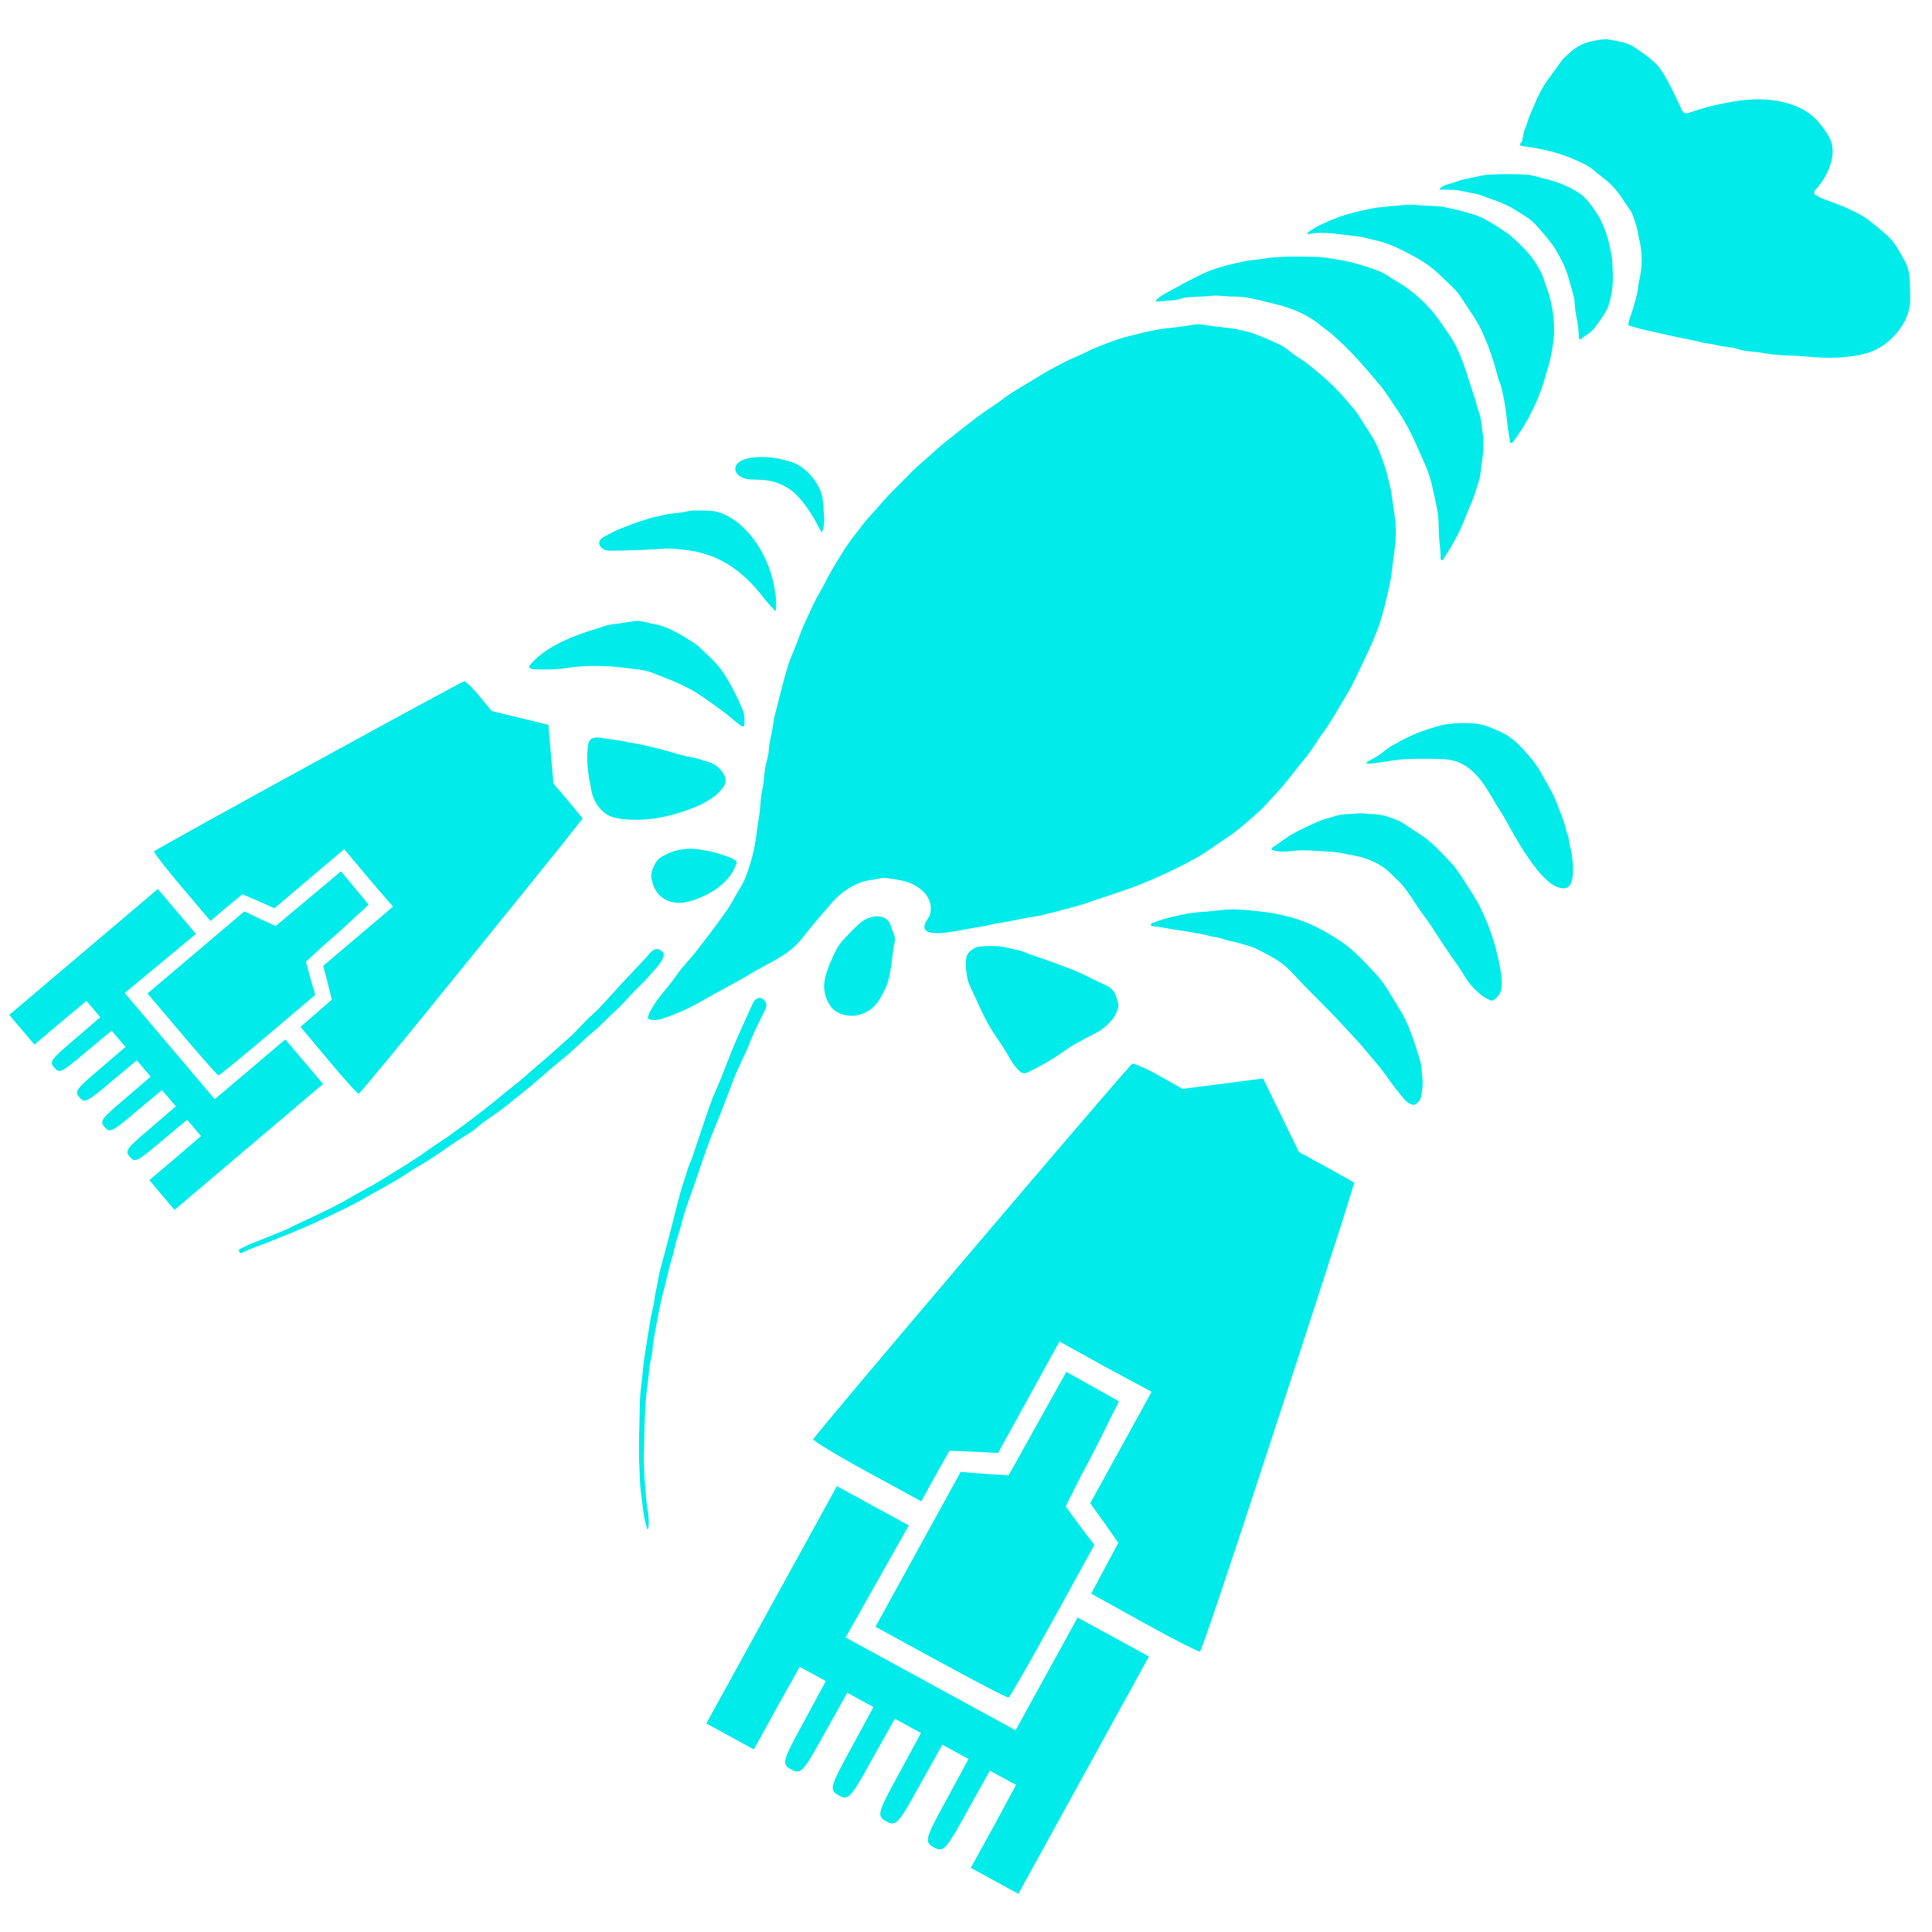
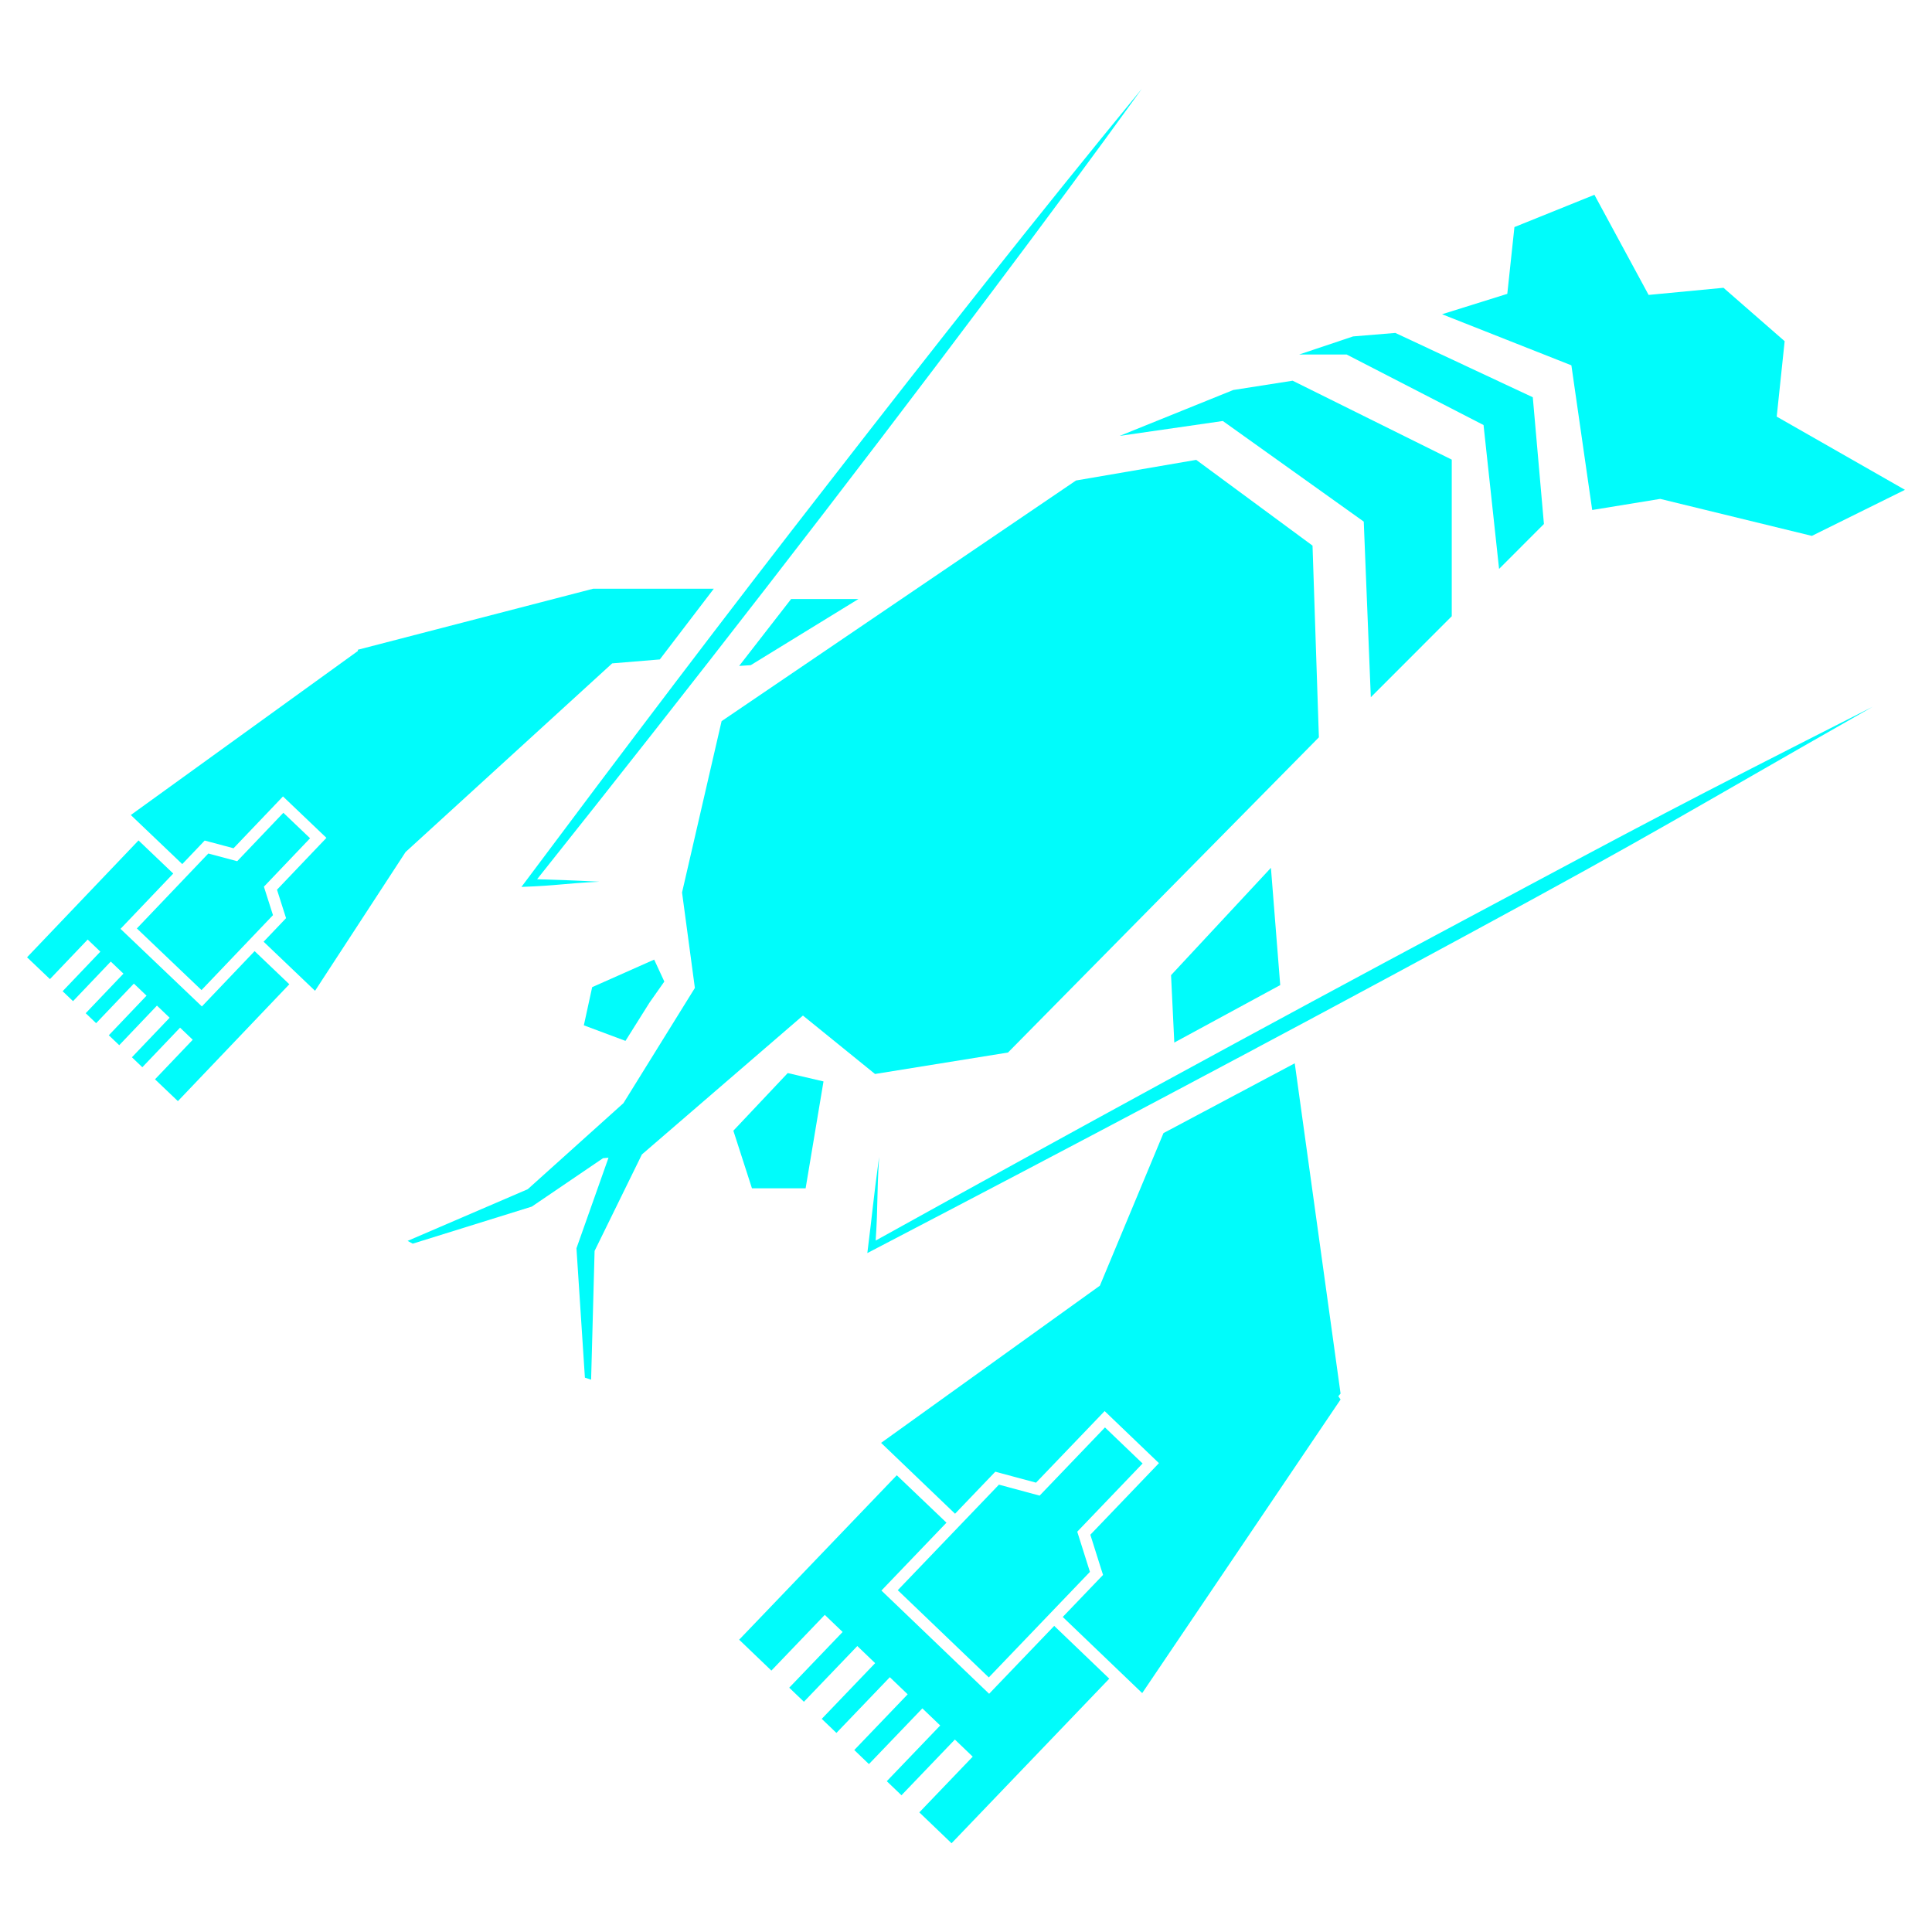
- <svg xmlns="http://www.w3.org/2000/svg" width="512" height="512" viewBox="0 0 3104 3104" fill="none">
-   <path d="M2704.87 180.694C2707.61 182.066 2710.19 182.332 2712.58 181.494C2740.12 171.908 2768.39 165.194 2797.4 161.354C2836.16 156.21 2886.42 161.331 2915.8 189.838C2924.97 198.754 2940.2 218.735 2943.12 231.194C2949.02 256.501 2933.76 286.541 2917.14 304.486C2915.2 306.574 2914.39 308.685 2914.72 310.819C2914.78 311.21 2914.93 311.581 2915.16 311.903C2915.4 312.224 2915.7 312.488 2916.06 312.671C2919.7 314.545 2923.18 317.014 2926.9 318.5C2941.31 324.33 2956.52 328.994 2970.31 335.692C2979.2 340.013 2988.77 344.059 2996.69 349.637C3006.96 356.884 3015.73 364.565 3025.37 372.475C3031.1 377.185 3035.92 381.863 3039.82 386.512C3048.87 397.302 3052.33 406.058 3059.08 417.191C3070.2 435.64 3068.29 455.369 3068.95 476.059C3069.58 496.428 3064.25 511.402 3053.6 526.81C3043.15 541.929 3029.98 553.535 3014.11 561.627C3004.45 566.535 2992.23 570.033 2977.44 572.121C2950.45 575.893 2930.07 575.275 2898.71 572.578C2877.01 570.703 2853.72 571.435 2832.52 567.137C2819.05 564.416 2805.08 565.354 2792.39 560.873C2781.46 557.032 2770.06 557.581 2758.77 554.632C2749.21 552.117 2739.43 551.774 2730.21 549.237C2719.07 546.173 2705.3 544.047 2696.53 542.127C2677.11 537.875 2657.72 533.524 2638.35 529.073C2631.95 527.61 2625.16 525.141 2618.3 523.381C2617.54 523.192 2616.88 522.723 2616.47 522.07C2616.06 521.418 2615.92 520.634 2616.09 519.883C2618.51 509.138 2623.3 498.942 2625.79 488.426C2627.75 480.288 2630.28 473.269 2631.34 464.605C2632.03 459.012 2633.28 451.91 2635.08 443.299C2638.63 426.267 2638.42 403.406 2633.58 384.523C2631.86 377.893 2631.3 370.761 2629.53 364.68C2625.57 351.039 2622.28 342.375 2619.68 338.687C2609.69 324.536 2601.72 310.019 2588.94 297.194C2579.65 287.867 2567.33 279.797 2556.9 270.561C2554.37 268.336 2548.31 264.937 2538.7 260.365C2508.14 245.871 2478.1 238.601 2444.41 234.463C2444 234.412 2443.61 234.269 2443.27 234.044C2442.92 233.819 2442.64 233.519 2442.44 233.168C2442.23 232.817 2442.12 232.425 2442.1 232.023C2442.08 231.62 2442.15 231.219 2442.32 230.851C2442.73 229.967 2443.36 229.243 2444.2 228.679C2444.82 228.252 2445.26 227.617 2445.43 226.896C2447.07 219.832 2447.26 213.454 2450.27 206.618C2453.32 199.646 2454.99 191.896 2457.77 185.495C2465.9 166.657 2473.99 145.397 2486.4 128.662C2494.16 118.192 2501.8 107.653 2509.34 97.046C2511.74 93.685 2516.7 89.684 2520.62 85.935C2531.23 75.846 2543.1 69.384 2556.21 66.549C2570.18 63.546 2579.2 62.449 2583.27 63.257C2599.75 66.549 2614.02 67.143 2628.85 77.819C2643.68 88.496 2659.55 98.074 2669.54 113.665C2682.82 134.423 2692.88 156.896 2703.32 179.094C2703.65 179.795 2704.17 180.328 2704.87 180.694Z" fill="#00EBEA" />
-   <path d="M2433.41 336.675C2416.77 326.159 2397.96 320.856 2379.68 313.837C2375.48 312.222 2370.81 311.041 2365.67 310.294C2356 308.876 2347.02 305.767 2337.69 305.219C2329.89 304.761 2322.16 304.54 2314.51 304.556C2312.46 304.556 2312.17 303.87 2313.64 302.498C2319.85 296.623 2330.76 295.228 2336.35 293.148C2345 289.947 2351.5 288.02 2355.84 287.364C2365.88 285.832 2380.12 281.123 2393.47 280.506C2411.97 279.622 2430.46 279.553 2448.95 280.3C2461.6 280.803 2472.46 284.872 2484.73 287.89C2504.1 292.645 2521.73 300.197 2537.62 310.545C2549.14 318.067 2560.16 334.206 2567.36 345.866C2579.79 366.029 2585.97 390.445 2589.57 413.58C2590.58 420.004 2590.53 427.297 2590.98 434.155C2592.31 453.907 2590.18 472.424 2584.59 489.707C2580.31 502.944 2570.83 514.42 2562.72 525.645C2556.33 534.469 2548.1 538.173 2539.85 544.734C2539.57 544.957 2539.23 545.099 2538.87 545.144C2538.51 545.189 2538.15 545.134 2537.82 544.986C2537.49 544.838 2537.21 544.603 2537.01 544.307C2536.82 544.012 2536.71 543.669 2536.7 543.316C2536.37 530.621 2534.81 517.956 2532.02 505.321C2529.67 494.599 2530.71 484.038 2527.79 474.025C2522.79 456.81 2518.74 438.43 2511.27 422.953C2507.43 415.028 2503.2 407.308 2498.57 399.795C2490.53 386.741 2478.97 374.51 2468.49 362.303C2459.25 351.535 2445.4 344.265 2433.41 336.675Z" fill="#00EBEA" />
-   <path d="M2102.62 372.384C2115.97 362.92 2132.8 355.764 2148.11 349.82C2161.91 344.456 2180.71 339.48 2204.5 334.892C2222.18 331.509 2241.66 330.983 2260.45 328.971C2263.88 328.621 2267.52 328.644 2271.38 329.04C2284.4 330.411 2297.05 330.457 2310.05 331.303C2320.08 331.966 2329.84 334.961 2339.9 336.927C2344.66 337.872 2349.77 339.236 2355.23 341.019C2362 343.259 2369.17 344.722 2375.49 347.374C2392.11 354.324 2403.13 362.714 2416.89 371.378C2425.79 377.002 2437.23 387.206 2451.21 401.989C2459.76 411.042 2467.43 421.825 2474.22 434.338C2479.23 443.574 2482.17 454.57 2485.83 464.88C2493.94 487.558 2497.73 512.911 2496.76 538.15C2496.56 543.438 2495.26 552.926 2492.86 566.612C2491.48 574.552 2489.33 583.27 2486.4 592.765C2482.82 604.287 2479.51 616.929 2475.75 627.239C2465.04 656.516 2450.14 684.087 2431.04 709.95C2430.61 710.534 2430.03 710.999 2429.37 711.299C2427.42 712.183 2426.28 711.612 2425.94 709.584C2423.57 695.654 2421.65 681.671 2420.18 667.635C2418.51 651.655 2415.76 638.098 2412.42 623.307C2411.08 617.317 2407.98 611.716 2406.61 606.207C2400.56 582.096 2392.56 558.656 2382.61 535.886C2373.73 515.609 2359.46 496.52 2347.02 477.271C2343.69 472.081 2338.58 465.954 2334 461.611C2316.28 444.762 2301.47 428.394 2278.03 415.409C2254.71 402.515 2233.58 390.947 2207.41 385.484C2198.39 383.586 2190.21 380.637 2181.04 379.768C2154.55 377.231 2128.08 370.876 2101.77 376.156C2101.57 376.194 2101.36 376.176 2101.17 376.105C2100.98 376.033 2100.81 375.911 2100.69 375.752C2100.56 375.593 2100.49 375.403 2100.47 375.204C2100.45 375.005 2100.48 374.804 2100.58 374.625C2101.01 373.786 2101.7 373.04 2102.62 372.384Z" fill="#00EBEA" />
-   <path d="M2342.86 857.38C2335.72 871.599 2327.58 885.453 2318.46 898.941C2317.43 900.465 2316.33 900.503 2315.17 899.055C2314.67 898.43 2314.44 897.196 2314.47 895.352C2314.77 881.978 2311.79 868.513 2311.65 856.008C2311.48 841.674 2311.39 829.375 2308.24 814.767C2303.25 791.746 2299.52 768.587 2289.97 747.258C2276.46 717.081 2265.05 687.545 2245.24 659.106C2236.19 646.144 2227.26 630.918 2217.36 619.122C2209.7 609.977 2201.98 600.886 2194.2 591.849C2178.02 573.057 2160.66 555.362 2142.14 538.765C2136.64 533.85 2129.54 529.187 2123.45 524.089C2100.79 505.022 2073.73 494.118 2045.5 487.694C2023.47 482.687 2003.49 475.943 1979.21 476.355C1969.2 476.515 1957.68 474.046 1946.51 475.28C1931.91 476.881 1918.58 476.423 1904.57 478.024C1898.84 478.687 1893.93 481.636 1888.14 482.161C1878.69 483.03 1869.08 483.792 1859.3 484.448C1856.71 484.615 1856.28 483.708 1857.98 481.727C1862.87 476.058 1874.25 470.525 1880.93 466.776C1909.65 450.682 1930.64 440.044 1943.88 434.862C1957.34 429.589 1976.38 424.46 2001 419.477C2009.96 417.67 2019.15 417.533 2028.27 415.91C2054.78 411.178 2086.52 412.207 2111.98 412.618C2120.24 412.74 2129.17 413.632 2138.77 415.293C2150.67 417.35 2162.92 419.042 2174.15 422.105C2187.93 425.87 2201.48 430.259 2214.8 435.273C2224.11 438.794 2231.77 444.898 2240.3 449.767C2269.83 466.639 2294.27 488.7 2313.41 516.224C2322.62 529.469 2327.94 537.15 2329.37 539.268C2348.34 567.365 2357.41 604.514 2368.84 638.028C2371.19 644.863 2373.47 655.562 2376.64 664.09C2380.45 674.354 2380.29 686.722 2382.36 697.581C2383.14 701.696 2383.32 710.452 2382.9 723.848C2382.57 734.181 2379.86 746.526 2378.88 758.163C2378.47 763.192 2377.65 767.711 2376.41 771.719C2370.94 789.444 2367.11 800.791 2364.91 805.759C2357.41 822.745 2351.16 840.851 2342.86 857.38Z" fill="#00EBEA" />
-   <path d="M2178.55 1088.09C2174.3 1097.09 2170.45 1104.49 2167.01 1110.29C2154.24 1131.87 2141.88 1153.39 2127.91 1174.3C2125.92 1177.3 2122.53 1180.91 2120.35 1184.45C2112.42 1197.48 2103.62 1209.9 2093.97 1221.69C2086.95 1230.27 2080.08 1238.93 2073.35 1247.66C2066.62 1256.44 2059.45 1264.88 2051.85 1272.97C2042.89 1282.48 2031.77 1295.92 2020.21 1306.19C1999.06 1324.95 1984.53 1336.92 1976.6 1342.1C1957.54 1354.59 1938.8 1369.08 1919.88 1379.48C1891.56 1395.06 1862.37 1408.86 1832.31 1420.88C1805.35 1431.67 1768.02 1443.01 1742.8 1451.86C1727.99 1457.03 1713.7 1459.63 1698.98 1464.2C1692.19 1466.31 1685.44 1466.99 1678.55 1469.16C1674.56 1470.41 1670.48 1471.34 1666.31 1471.93C1650.13 1474.22 1634.22 1477.83 1618.19 1480.87C1612.38 1481.99 1599.57 1483.43 1590.45 1485.9C1585.76 1487.16 1581.59 1488.04 1577.92 1488.53C1564 1490.4 1550.79 1493.6 1536.67 1495.73C1524.82 1497.51 1468.03 1509.31 1490.24 1476.59C1492.35 1473.47 1493.66 1471.02 1494.14 1469.23C1500.51 1445.62 1483.38 1427.6 1462.45 1418.8C1457.38 1416.68 1450.62 1414.91 1442.19 1413.48C1431.45 1411.67 1421.72 1408.99 1410.76 1411.83C1407.69 1412.62 1404.16 1413.25 1400.18 1413.7C1375.5 1416.45 1350.91 1433.16 1335.47 1451.56C1328.54 1459.82 1321.52 1468 1314.41 1476.09C1304.89 1486.95 1295.6 1499.2 1286.03 1510.75C1265.37 1535.62 1235.16 1546.8 1207.92 1563.26C1181.9 1578.99 1155.31 1592.13 1128.23 1607.86C1107.75 1619.77 1086.15 1629.47 1063.45 1636.99C1057.1 1639.09 1050.68 1639.44 1044.19 1638.04C1043.62 1637.92 1043.08 1637.68 1042.61 1637.34C1042.14 1636.99 1041.75 1636.56 1041.46 1636.06C1041.18 1635.56 1041.01 1635.01 1040.96 1634.44C1040.91 1633.87 1040.99 1633.3 1041.18 1632.76C1047.48 1615.66 1061.47 1599.2 1073.06 1585.18C1077.49 1579.83 1082.57 1573.09 1088.29 1564.95C1097.41 1551.92 1110.13 1539.39 1118.55 1528.49C1135.14 1506.95 1151.74 1485.44 1167.32 1463.22C1175.69 1451.29 1182.25 1437.62 1189.98 1425.2C1193.04 1420.31 1196.85 1412.17 1199.25 1405.77C1207.11 1384.6 1212.43 1363.24 1215.21 1341.69C1216.9 1328.51 1218.51 1317.22 1220.03 1307.83C1222.19 1294.44 1221.58 1281.77 1224.77 1268.15C1228.32 1252.97 1227.27 1238.38 1231.71 1223.25C1233.71 1216.42 1234.95 1209.46 1235.42 1202.38C1236.2 1190.51 1239.84 1180.36 1241.35 1168.86C1242.41 1160.77 1243.48 1154.54 1244.54 1150.18C1251.83 1120.6 1258.7 1094.53 1265.16 1071.95C1268.83 1059.11 1275.76 1045.3 1279.92 1033.89C1284.32 1021.8 1288.74 1009.82 1294.26 997.907C1298.3 989.19 1302.35 980.472 1306.39 971.754C1309.16 965.81 1313.32 958.068 1318.85 948.528C1324.75 938.354 1330.11 926.672 1335.47 917.505C1351.5 890.057 1363.87 871.021 1372.59 860.398C1380.74 850.477 1387.65 839.869 1396.28 830.61C1404.13 822.198 1411.8 813.625 1419.27 804.892C1431.38 790.741 1445.62 778.19 1458.57 764.405C1465.19 757.364 1472.05 750.833 1479.17 744.813C1492.52 733.52 1505.73 720.649 1518.47 710.384C1535.55 696.622 1552.83 683.096 1570.3 669.806C1583.19 660.021 1597.6 651.471 1610.55 641.618C1629.89 626.896 1649.88 616.883 1669.43 604.355C1681.73 596.49 1693.53 590.57 1706.08 583.917C1718.3 577.447 1731.47 572.326 1744.07 566.177C1753.14 561.742 1760.76 558.32 1766.92 555.912C1789.5 547.088 1805.97 541.594 1816.33 539.429C1825.4 537.532 1834.24 534.606 1841.39 533.28C1852.58 531.177 1863.18 528.433 1874.58 527.382C1888.95 526.071 1903.23 524.158 1917.43 521.643C1922.31 520.775 1927.18 520.721 1932.05 521.483C1946.39 523.724 1960.78 525.576 1975.21 527.039C1980.76 527.603 1986.43 528.624 1992.23 530.102C1999.85 532.045 2007.23 533.303 2014.47 536.023C2033.2 543.049 2048.28 549.587 2059.72 555.638C2067.27 559.661 2075.87 567.823 2083.23 572.624C2088.8 576.281 2094.65 579.665 2099.78 583.711C2123.16 602.137 2140.97 618.155 2153.21 631.765C2169.54 649.947 2179.44 661.85 2182.92 667.474C2189.52 678.143 2196.23 688.742 2203.04 699.274C2212.87 714.453 2217.78 729.359 2223.8 746.07C2227.82 757.204 2230.1 769.183 2233.23 781.048C2234.42 785.528 2235.37 790.588 2236.07 796.227C2238.37 814.608 2242.54 834.245 2242.63 855.437C2242.7 875.144 2238.07 897.525 2236.05 918.717C2235.48 924.493 2234.44 930.803 2232.92 937.646C2228.13 959.318 2223.89 980.076 2215.95 1003.46C2206.5 1031.28 2191.78 1060.2 2178.55 1088.09Z" fill="#00EBEA" />
-   <path d="M1255 778.372C1235.09 769.548 1222.73 771.331 1204.04 770.234C1194.17 769.64 1177.93 762.004 1181.85 749.842C1187.94 731.027 1233.5 732.902 1249.65 736.674C1261.99 739.554 1273.69 741.521 1285.05 748.539C1301.92 758.941 1320.21 783.265 1321.84 802.834C1322.7 813.106 1323.18 818.753 1323.29 819.774C1324.52 829.764 1325.22 844.944 1320.68 854.248C1320.24 855.147 1319.77 855.163 1319.25 854.294C1313.44 844.327 1308.67 833.262 1302.56 824.323C1287.99 803.039 1276.7 787.951 1255 778.372Z" fill="#00EBEA" />
-   <path d="M1226.58 960.026C1194.57 918.488 1155.5 889.089 1100.23 883.488C1089.47 882.39 1079.41 880.699 1068.5 881.43C1040.26 883.351 1011.98 884.471 983.663 884.791C978.836 884.836 975.326 884.516 973.132 883.831C966.597 881.819 960.156 875.875 963.635 868.445C965.868 863.667 977.105 859.118 982.3 856.169C993.348 849.882 1006.3 846.041 1018.1 841.103C1021.41 839.716 1025.74 838.291 1031.1 836.828C1037.12 835.159 1042.67 832.645 1048.64 831.41C1059.73 829.124 1069.68 825.946 1081.26 824.895C1090.31 824.087 1099.28 822.738 1108.18 820.848C1113.07 819.812 1124.63 819.797 1142.88 820.803C1149.93 821.184 1157.69 823.432 1166.17 827.547C1189.42 838.817 1209.42 861.13 1221.91 883.008C1236.2 908.063 1243.56 932.456 1246.5 960.506C1247.22 967.517 1247.15 974.414 1246.31 981.196C1246.3 981.296 1246.26 981.391 1246.19 981.469C1246.13 981.547 1246.04 981.604 1245.94 981.634C1245.85 981.663 1245.74 981.663 1245.64 981.634C1245.54 981.605 1245.46 981.548 1245.39 981.47C1238.93 974.383 1232.63 967.868 1226.58 960.026Z" fill="#00EBEA" />
-   <path d="M1109.28 1107.48C1097.16 1101 1084.7 1095.25 1071.93 1090.22C1055.95 1083.91 1047.1 1080.47 1045.39 1079.91C1033.33 1075.95 1020.03 1075.15 1009.73 1073.71C977.575 1069.23 944.265 1068.16 912.037 1072.98C894.783 1075.57 878.751 1075.98 861.967 1075.54C858.19 1075.45 854.821 1074.81 851.859 1073.62C851.487 1073.47 851.155 1073.24 850.889 1072.94C850.622 1072.65 850.427 1072.3 850.319 1071.92C850.21 1071.54 850.191 1071.15 850.262 1070.76C850.333 1070.37 850.494 1070.01 850.731 1069.69C872.804 1040.47 920.829 1021 960.038 1009.63C960.211 1009.59 964.082 1008.26 971.651 1005.63C979.62 1002.89 989.657 1002.57 995.675 1001.54C1009.15 999.21 1018.06 997.892 1022.4 997.587C1031.36 996.947 1040.88 1001.08 1050.05 1002.43C1072.33 1005.7 1097.7 1021.75 1116.36 1033.84C1118.95 1035.51 1121.99 1038.04 1125.5 1041.43C1138.9 1054.35 1153.48 1066.97 1163.42 1082.74C1174.89 1100.96 1184.73 1119.97 1192.92 1139.78C1196.45 1148.36 1196.4 1155.51 1196 1164.43C1195.97 1164.94 1195.8 1165.44 1195.51 1165.87C1195.21 1166.3 1194.8 1166.64 1194.32 1166.86C1193.84 1167.08 1193.31 1167.17 1192.78 1167.12C1192.26 1167.07 1191.75 1166.88 1191.32 1166.58C1179.08 1157.75 1168.66 1147.69 1155.64 1138.55C1140.34 1127.78 1125.88 1116.35 1109.28 1107.48Z" fill="#00EBEA" />
-   <path d="M2197.4 1223.48C2201.76 1221.19 2206.08 1218.84 2210.35 1216.44C2218.96 1211.57 2226.81 1203.79 2234.92 1198.99C2251.94 1188.89 2273.35 1178.07 2293.83 1171.81C2302.95 1169.02 2312.07 1165.41 2321.12 1164.02C2336.89 1161.58 2352.76 1161.01 2368.75 1162.32C2383.77 1163.56 2394.65 1168.75 2408.07 1174.51C2423.26 1181 2434.71 1190.24 2445.47 1201.96C2459.98 1217.74 2469.62 1230.08 2474.39 1239C2483.3 1255.71 2494.08 1271.58 2500.74 1289.06C2504.56 1299.12 2508.39 1309.18 2512.21 1319.22C2514.72 1325.83 2515.71 1333.8 2518.6 1341.03C2521.02 1347.09 2520.72 1352.85 2522.25 1358.24C2526.29 1372.42 2534.45 1424.84 2514.23 1427.08C2475.87 1431.33 2425.68 1327.11 2413.64 1308.11C2406.84 1297.38 2402.24 1289.93 2399.84 1285.77C2382.73 1255.92 2361.67 1222.47 2322.32 1219.98C2301.73 1218.68 2279.4 1218.65 2255.35 1219.89C2242.68 1220.53 2230.76 1223.36 2219.5 1224.55C2211.81 1225.37 2204.22 1227.59 2196.41 1226.68C2196.22 1226.65 2196.04 1226.58 2195.88 1226.46C2195.72 1226.35 2195.6 1226.2 2195.52 1226.02C2195.44 1225.85 2195.41 1225.66 2195.42 1225.47C2195.44 1225.28 2195.51 1225.1 2195.62 1224.94C2195.99 1224.38 2196.59 1223.89 2197.4 1223.48Z" fill="#00EBEA" />
-   <path d="M1129.81 1221.72C1139.11 1224.09 1146.02 1226.91 1150.52 1230.15C1159.54 1236.67 1170.33 1250.77 1163.87 1261.72C1153.9 1278.64 1132.84 1290.32 1115.4 1297.29C1083.63 1310.02 1053.61 1316.61 1025.34 1317.07C1008.65 1317.34 995.173 1315.99 984.908 1313C967.348 1307.9 953.902 1289.48 950.235 1270.68C947.697 1257.59 944.946 1243.98 944.029 1231.16C943.011 1216.77 943.324 1205.04 944.97 1195.97C947.179 1183.81 957.852 1183.84 968.665 1185.85C980.607 1188.04 992.336 1188.75 1004.21 1191.4C1015.19 1193.85 1026.61 1195.08 1037.02 1197.71C1052.51 1201.64 1066.5 1204.64 1083.07 1209.76C1094.18 1213.2 1105.5 1215.89 1117.02 1217.83C1121.06 1218.52 1125.67 1220.64 1129.81 1221.72Z" fill="#00EBEA" />
-   <path d="M2075.89 1340.32C2088.66 1333.12 2104.01 1325.87 2119.08 1319.29C2126.74 1315.95 2136.24 1314.19 2145.03 1311.17C2155.47 1307.56 2167.01 1308.25 2177.89 1307.06C2183.03 1306.51 2188.43 1306.56 2194.09 1307.22C2204.74 1308.47 2214.94 1307.72 2225.05 1310.81C2239.37 1315.16 2248.45 1318.64 2252.29 1321.23C2262.27 1328 2272.33 1334.64 2282.47 1341.17C2301.94 1353.65 2315.81 1370.18 2331.63 1386.41C2336.61 1391.51 2343.19 1400.56 2351.37 1413.54C2360.4 1427.85 2370.58 1442.49 2377.7 1456.75C2394.27 1490.01 2405.43 1524.95 2411.2 1561.59C2413.76 1577.8 2416.06 1598.99 2397.68 1607.47C2396.96 1607.81 2396.23 1607.82 2395.5 1607.52C2384.28 1602.97 2376.88 1596.71 2368.42 1588.36C2357.39 1577.53 2351.26 1564.11 2342.44 1551.74C2327.88 1531.3 2313.9 1510.5 2300.5 1489.33C2297.17 1484.05 2292.64 1477.7 2286.94 1470.26C2277.82 1458.33 2269.69 1444.02 2261.86 1433.41C2255.53 1424.83 2251.07 1419.37 2248.48 1417.02C2240.61 1409.89 2233.13 1401.2 2225.28 1395.37C2209.7 1383.8 2190.42 1376.9 2172.51 1373.95C2161.79 1372.19 2151.19 1369.26 2140.8 1368.67C2123.68 1367.73 2106.24 1365.95 2089.01 1366.11C2088.23 1366.12 2081.99 1366.7 2070.3 1367.84C2062.68 1368.59 2055.04 1368.2 2047.36 1366.68C2045.3 1366.27 2044 1365.72 2043.45 1365.03C2042.51 1363.87 2042.68 1362.88 2043.95 1362.06C2054.88 1354.97 2066.12 1345.85 2075.89 1340.32Z" fill="#00EBEA" />
-   <path d="M1183.47 1385.68C1177.5 1407.6 1158.48 1425 1139.21 1435.24C1120.21 1445.37 1095.04 1455.79 1073.65 1447.36C1060.78 1442.3 1052.24 1432.42 1048.02 1417.73C1044.38 1405.09 1047.27 1397.52 1052.98 1386.87C1055.41 1382.37 1058.87 1378.87 1063.35 1376.37C1079.62 1367.32 1087.35 1365.67 1102.3 1363.87C1114.31 1362.43 1126.02 1365.35 1137.8 1367.23C1143.94 1368.2 1150.14 1369.8 1156.39 1372.03C1165.02 1375.07 1176.11 1377.33 1182.88 1383.62C1183.5 1384.2 1183.69 1384.88 1183.47 1385.68Z" fill="#00EBEA" />
-   <path d="M1966.07 1508.85C1957.51 1505.65 1949.12 1505.72 1940.47 1502.95C1932.01 1500.25 1922.18 1499.66 1914.49 1498.01C1908.93 1496.83 1903.32 1495.86 1897.66 1495.11C1881.77 1493.03 1866.52 1489.56 1850.72 1487.8C1850.34 1487.75 1849.98 1487.6 1849.69 1487.34C1849.4 1487.09 1849.2 1486.75 1849.12 1486.38C1848.78 1484.85 1849.44 1483.78 1851.1 1483.15C1859.21 1480.11 1867.08 1477.14 1875.52 1474.99C1897.76 1469.37 1914.28 1466.24 1925.07 1465.6C1937.01 1464.88 1948.92 1463.78 1960.78 1462.28C1974.95 1460.52 1988.92 1460.66 2002.74 1462.17C2020.02 1464.04 2038.05 1465.28 2054.15 1468.84C2076.15 1473.74 2096.56 1479.82 2116.8 1490.31C2137.36 1500.96 2154.19 1511.58 2167.29 1522.16C2178.89 1531.51 2194.28 1546.86 2213.46 1568.2C2227.02 1583.29 2237.01 1603.36 2247.92 1620.46C2264.35 1646.2 2272.48 1675.03 2280.66 1700.72C2283.86 1710.8 2284.19 1720.57 2285.25 1730.92C2286.2 1739.99 2285.6 1749.91 2283.44 1760.66C2282.11 1767.36 2278.58 1772.09 2272.86 1774.86C2272.15 1775.2 2271.42 1775.27 2270.65 1775.09C2265.13 1773.78 2260.78 1771.29 2257.58 1767.61C2247.79 1756.34 2237.66 1743.28 2227.21 1728.45C2216.47 1713.21 2204.52 1700.22 2192.79 1686.09C2185.81 1677.65 2178.31 1669.24 2170.3 1660.88C2159.86 1649.95 2149.4 1638.11 2139.39 1627.93C2124.29 1612.6 2109.16 1597.31 2093.99 1582.05C2082.97 1570.96 2071.62 1556.13 2056.34 1545.57C2046.67 1538.89 2033.21 1531.47 2015.97 1523.3C2008.78 1519.89 2000.53 1518.32 1992.75 1515.8C1984.4 1513.1 1974.81 1512.12 1966.07 1508.85Z" fill="#00EBEA" />
-   <path d="M1333.66 1547.3C1339.32 1534.98 1343.65 1522.66 1352.89 1512.24C1363.33 1500.45 1373.03 1490.65 1382.01 1482.81C1392.87 1473.37 1414.41 1466.56 1426.35 1478.7C1428.48 1480.86 1430.41 1484.74 1432.13 1490.33C1434.06 1496.55 1439.09 1505.24 1437.68 1511.62C1432.08 1536.7 1433.07 1565.25 1422.14 1588.57C1412.43 1609.28 1403.64 1623.25 1381.24 1630.22C1366.64 1634.77 1344.24 1630.61 1334.69 1616.98C1322.8 1599.93 1321.58 1582.3 1327.83 1563.12C1330.12 1556.1 1332.06 1550.82 1333.66 1547.3Z" fill="#00EBEA" />
-   <path d="M1553.99 1570.35C1552.02 1558.66 1549.59 1542.66 1554.34 1533.43C1557.45 1527.39 1566.8 1521.36 1573.74 1520.81C1586.1 1519.82 1604.98 1518.82 1618.94 1522.73C1628.39 1525.36 1636.45 1525.84 1644 1529.04C1650.72 1531.89 1657.58 1534.4 1664.57 1536.58C1674.06 1539.54 1692.96 1546.39 1721.24 1557.13C1736.62 1562.99 1750.65 1570.64 1763.01 1576.56C1771.2 1580.5 1781.8 1584.2 1787.96 1591.08C1792.82 1596.55 1794.07 1604.96 1796.54 1612.02C1798.39 1617.33 1794.35 1625.17 1792.02 1630.2C1787.16 1640.67 1772.11 1653.77 1761.65 1659.09C1750.46 1664.81 1739.38 1670.7 1728.41 1676.76C1722.38 1680.1 1714.01 1685.52 1703.31 1693.02C1687.7 1703.93 1670.3 1713.87 1651.1 1722.83C1646.55 1724.95 1642.64 1724.66 1639.34 1721.96C1628.34 1712.91 1621.78 1698.92 1614.54 1687.1C1611.13 1681.5 1606.18 1674.01 1599.71 1664.63C1581.89 1638.77 1571.64 1611.91 1559.33 1586.26C1556.6 1580.59 1554.82 1575.28 1553.99 1570.35Z" fill="#00EBEA" />
-   <path d="M484.631 1963.44C512.064 1950.59 538.086 1938.77 565.331 1922.7C579.882 1914.13 595.726 1906.31 609.289 1897.9C636.581 1880.96 664.719 1864.64 690.6 1845.73C700.356 1838.64 711.851 1831.74 720.501 1825.54C755.057 1800.88 786.76 1776.42 815.611 1752.16C824.496 1744.68 833.688 1738.24 841.257 1731.36C858.723 1715.51 876.306 1701.8 894.477 1684.99C900.573 1679.34 908.456 1672.28 918.125 1663.8C926.94 1656.08 938.811 1641.12 951.387 1630.43C956.057 1626.45 960.21 1622.48 963.846 1618.51C985.731 1594.72 1007.26 1570.51 1029.81 1547.33C1034.16 1542.86 1038.33 1538.23 1042.31 1533.45C1049.04 1525.42 1055.55 1520.81 1064.48 1529.31C1072.97 1537.36 1050.49 1559.12 1045.49 1565.16C1034.23 1578.81 1019.04 1591.72 1006.53 1606.03C995.463 1618.74 982.793 1628.96 971.133 1640.99C965.022 1647.3 958.792 1653.05 952.445 1658.25C936.319 1671.42 922.262 1686.69 906.113 1699.56C883.805 1717.37 863.189 1736.82 840.787 1754.54C828.751 1764.07 809.405 1780.74 792.832 1791.71C781.267 1799.36 771.135 1807.03 762.438 1814.73C760.087 1816.8 756.232 1819.43 750.872 1822.62C725.532 1837.66 703.67 1855.65 677.084 1870.99C668.841 1875.76 659.359 1881.65 648.64 1888.66C629.67 1901.1 606.68 1912.85 589.779 1922.66C562.44 1938.55 539.356 1949.06 505.6 1964.68C481.623 1975.74 456.494 1985.5 431.717 1995.54C421.727 1999.59 403.133 2005.71 388.887 2012.75C388.417 2012.99 387.894 2013.11 387.365 2013.11C386.835 2013.11 386.314 2012.98 385.846 2012.74C385.378 2012.5 384.976 2012.15 384.674 2011.73C384.373 2011.31 384.181 2010.82 384.115 2010.31L383.974 2009.35C383.893 2008.72 384.026 2008.08 384.353 2007.53C384.68 2006.98 385.182 2006.55 385.784 2006.31C392.249 2003.68 398.596 2000.04 404.425 1997.76C420.912 1991.32 437.327 1984.73 453.673 1977.98C463.898 1973.75 474.265 1968.31 484.631 1963.44Z" fill="#00EBEA" />
-   <path d="M1027.41 2359.88C1025.55 2326.2 1027.53 2290.27 1028.04 2255.2C1028.17 2245.92 1028.98 2235.56 1030.49 2224.13C1032.65 2207.87 1033.47 2191.05 1036.08 2175.48C1039.14 2157.18 1042.05 2138.86 1044.83 2120.55C1045.3 2117.47 1046.76 2110.78 1049.2 2100.5C1051.36 2091.4 1051.6 2082.41 1053.88 2073.47C1056.79 2062.23 1057.71 2050.43 1060.69 2039.85C1071.09 2002.97 1080.16 1965.78 1089.7 1928.7C1093.23 1915.04 1097.3 1901.54 1101.93 1888.19C1101.94 1888.09 1103.03 1884.41 1105.19 1877.12C1106.84 1871.59 1109.87 1866.17 1111.56 1861.3C1117.44 1844.08 1123.24 1826.84 1128.96 1809.59C1137.7 1783.22 1143.83 1766.12 1147.34 1758.27C1163.26 1722.6 1172.96 1692.63 1187.56 1660.51C1194.98 1644.16 1202.38 1627.81 1209.78 1611.45C1212.29 1605.87 1218.94 1600.5 1225.2 1604.89C1232.39 1609.92 1232.55 1615.8 1228.75 1623.43C1216.12 1648.78 1208.42 1665.14 1205.66 1672.51C1198.02 1692.93 1186.48 1714.01 1179.48 1731.95C1175.37 1742.52 1171.35 1753.1 1167.42 1763.71C1162.1 1778.03 1156.48 1792.25 1150.54 1806.34C1139.09 1833.55 1130.98 1857.39 1122.31 1883.5C1115.87 1902.91 1108.04 1923.53 1101.27 1943.72C1099.36 1949.45 1096.89 1958.19 1093.86 1969.96C1091.02 1981 1086.48 1992.09 1084.23 2003.18C1081.64 2015.73 1077.46 2027.57 1074.49 2039.98C1071.31 2053.3 1068.84 2063.25 1067.09 2069.82C1058.58 2101.68 1055.29 2125.62 1049.95 2153.85C1048.42 2161.92 1048.68 2174.11 1045.42 2185.29C1044.26 2189.27 1043.55 2193.26 1043.3 2197.27C1042.22 2214.21 1038.86 2232.95 1037.73 2247.63C1035.33 2278.65 1035.21 2306.98 1034.53 2336.12C1033.94 2360.86 1036.13 2383.81 1038.15 2407.75C1039.56 2424.67 1044.03 2438.7 1041.7 2455.46C1041.68 2455.64 1041.61 2455.82 1041.52 2455.97C1041.42 2456.13 1041.29 2456.27 1041.14 2456.38C1040.99 2456.48 1040.81 2456.56 1040.63 2456.6C1040.45 2456.64 1040.26 2456.64 1040.08 2456.6C1039.81 2456.54 1039.59 2456.22 1039.42 2455.64C1033.52 2436.8 1032.46 2416.23 1029.64 2396.78C1027.95 2385 1028.11 2372.79 1027.41 2359.88Z" fill="#00EBEA" />
-   <path d="M1845.92 2661.33L1731.33 2598.78L1631.69 2779.89L1358.57 2630.8L1460.12 2450.73L1344.57 2387.66L1134.8 2768.95L1211.2 2810.65L1247.91 2743.93L1284.83 2677.94L1326.85 2700.87L1290.88 2767.38C1256.27 2830.3 1255.86 2834.41 1271.14 2842.76C1286.42 2851.1 1289.69 2848.54 1324.3 2785.63L1361.23 2719.64L1403.25 2742.58L1367.28 2809.09C1332.66 2872 1332.26 2876.12 1347.54 2884.46C1362.82 2892.8 1366.09 2890.24 1400.7 2827.33L1437.63 2761.34L1479.64 2784.28L1443.67 2850.79C1409.06 2913.7 1408.66 2917.82 1423.94 2926.16C1439.22 2934.5 1442.48 2931.95 1477.1 2869.03L1514.02 2803.05L1556.04 2825.98L1520.07 2892.49C1485.46 2955.41 1485.05 2959.52 1500.33 2967.86C1515.61 2976.2 1518.88 2973.65 1553.49 2910.74L1590.42 2844.75L1632.44 2867.68L1596.47 2934.19L1559.75 3000.92L1636.15 3042.62L1845.92 2661.33Z" fill="#00EBEA" />
-   <path fill-rule="evenodd" clip-rule="evenodd" d="M2155.64 1965.22C2144.27 2000.55 2089.44 2170.17 2033.35 2340.97C1977.47 2512.51 1930.12 2652.75 1927.9 2653.4C1925.68 2654.05 1885.26 2633.84 1838.25 2607.56L1753.05 2560.43L1796.67 2478.89L1774.5 2446.95L1751.59 2415.24L1850.19 2236.03L1775.92 2196.11L1702.17 2155.23L1603.58 2334.44L1564.41 2332.27L1525.46 2330.84L1502.7 2371.09L1480.15 2412.08L1392.29 2364.12C1343.59 2337.54 1305.48 2314.26 1306.53 2312.35C1316.93 2295.72 1814.7 1710.32 1819.14 1709.03C1822.09 1708.16 1842.24 1716.68 1862.51 1728.37L1899.97 1749.43L2029.33 1732.67L2086.92 1850.87L2131.81 1875.37L2175.95 1900.08L2155.64 1965.22Z" fill="#00EBEA" />
-   <path d="M1691.14 2604.11L1758.27 2482.1L1734.84 2451.33L1712.15 2420.36L1736.98 2370.7C1751.67 2344.01 1770.95 2305.57 1780.48 2285.99L1797.67 2251.37L1713.2 2204.02L1620.47 2370.31L1582.05 2367.93L1543.41 2364.81L1406.53 2613.6L1511.57 2670.94C1568.87 2702.22 1618.1 2727.85 1620.32 2727.2C1622.54 2726.56 1654.43 2670.84 1691.14 2604.11Z" fill="#00EBEA" />
-   <path d="M519.083 1741.56L458.403 1669.95L345.021 1766.02L200.4 1595.35L314.793 1500.47L253.608 1428.26L14.909 1630.53L55.362 1678.27L97.135 1642.87L138.861 1608.03L161.111 1634.28L119.89 1669.73C80.504 1703.1 79.174 1705.77 87.265 1715.31C95.355 1724.86 98.203 1723.99 137.588 1690.61L179.315 1655.77L201.564 1682.02L160.343 1717.47C120.957 1750.84 119.627 1753.51 127.718 1763.05C135.809 1772.6 138.656 1771.73 178.041 1738.35L219.768 1703.51L242.017 1729.76L200.796 1765.21C161.411 1798.58 160.081 1801.25 168.171 1810.79C176.262 1820.34 179.109 1819.47 218.494 1786.09L260.221 1751.25L282.47 1777.5L241.249 1812.95C201.864 1846.32 200.534 1848.99 208.625 1858.53C216.715 1868.08 219.562 1867.21 258.948 1833.83L300.674 1798.99L322.924 1825.24L281.703 1860.69L239.93 1896.08L280.384 1943.82L519.083 1741.56Z" fill="#00EBEA" />
-   <path fill-rule="evenodd" clip-rule="evenodd" d="M905.779 1353.39C889.075 1374.21 808.674 1474.12 727.125 1574.49C645.531 1675.42 577.703 1757.5 576.049 1757.36C574.396 1757.22 552.515 1733.22 527.783 1703.43L482.825 1649.76L533.042 1606.19L526.409 1579L519.225 1551.77L631.413 1456.7L591.925 1410.71L553.035 1364.21L440.846 1459.27L415.163 1447.72L389.433 1436.71L363.819 1457.9L338.159 1479.65L291.637 1424.75C265.848 1394.31 246.31 1368.83 247.503 1367.82C258.75 1359.32 742.953 1094.09 746.26 1094.36C748.465 1094.54 759.772 1105.47 770.345 1118.55L790.02 1142.38L881.014 1164.46L889.176 1258.79L912.943 1286.83L936.158 1314.83L905.779 1353.39Z" fill="#00EBEA" />
-   <path d="M430.105 1663.17L506.489 1598.44L498.707 1571.72L491.477 1545.04L520.9 1518.05C537.609 1503.9 560.422 1483.03 571.851 1472.32L592.277 1453.47L547.87 1399.85L442.933 1487.75L417.801 1476.24L392.714 1464.18L236.963 1596.15L292.586 1661.8C322.926 1697.6 349.312 1727.53 350.965 1727.67C352.619 1727.8 388.333 1698.57 430.105 1663.17Z" fill="#00EBEA" />
+ <svg xmlns="http://www.w3.org/2000/svg" id="Calque_1" viewBox="0 0 750 750">
+   <defs>
+     <style>.cls-1{fill:#00fcfb;stroke-width:0px;}</style>
+   </defs>
+   <polygon class="cls-1" points="618.09 197.98 644.5 193.67 703.36 208.03 739.5 190.15 689.72 161.73 692.8 132.45 669.05 111.72 639.99 114.49 618.95 75.62 587.9 88.15 585.13 114.07 559.81 121.99 610.01 141.82 618.09 197.98" />
+   <polygon class="cls-1" points="312.74 461.31 319.68 419.81 305.8 416.56 284.69 438.94 291.91 461.31 312.74 461.31" />
+   <polygon class="cls-1" points="226.65 398.03 242.81 404.07 252.15 389.2 257.89 381.04 253.95 372.52 229.88 383.21 226.65 398.03" />
+   <polygon class="cls-1" points="339.68 416.92 391.3 408.59 511.99 286.23 509.52 211.81 464.37 178.52 417.7 186.53 280.12 279.95 264.77 346.46 269.75 383.52 242.01 428.25 204.87 461.65 158.24 481.71 160.22 482.79 206.45 468.4 234.1 449.61 236.22 449.43 223.78 484.58 227.06 534.81 229.47 535.59 230.82 485.6 249.18 448.16 311.7 394.24 339.68 416.92" />
+   <polygon class="cls-1" points="474.7 163.43 529.41 202.49 532.15 270.67 563.57 239.22 563.57 178.43 501.8 147.79 478.74 151.4 434.67 169.21 474.7 163.43" />
+   <polygon class="cls-1" points="575.91 165 581.94 220.85 599.35 203.42 595.03 154.22 541.67 129.24 525.27 130.6 504.3 137.63 522.78 137.63 575.91 165" />
+   <path class="cls-1" d="M232.71,342.28c-12.59-.64-13.48-.59-24.21-.96h0c60.06-75.37,119.13-151.48,176.95-228.57,19.5-25.93,38.83-52,57.83-78.31-41.23,50.14-81.3,101.17-121.11,152.43-40.52,52.01-80.28,104.61-119.75,157.43,14.7-.55,15.59-1.28,30.29-2.02" />
+   <polygon class="cls-1" points="291.43 258.22 333.26 232.53 307.12 232.53 286.94 258.51 291.43 258.22" />
+   <path class="cls-1" d="M455.86,404.72c13.92-7.58,27.59-14.99,41.12-22.31l-3.61-45.52-38.77,41.67,1.26,26.15Z" />
+   <path class="cls-1" d="M339.93,481.58h0c.98-14.85.34-16.03,1.34-32.47-2.44,18.07-2.3,19.24-4.57,37.33l2.34-1.22c76.91-40.1,153.59-80.65,229.85-121.98,76.29-41.28,82.67-45.99,158.08-88.88-77.36,39.26-84.24,43.05-160.74,83.93-75.78,40.45-151.16,81.64-226.29,123.29" />
+   <polygon class="cls-1" points="403.58 580.6 387.79 576.34 348.51 617.31 383.85 651.17 423.11 610.2 418.19 594.6 443.55 568.13 428.95 554.13 403.58 580.6" />
+   <polygon class="cls-1" points="520.41 540.99 502.62 412.77 451.66 439.87 426.97 499.1 342.04 560.12 370.75 587.63 384.54 573.23 386.38 571.31 388.95 572.01 402.18 575.57 425.71 551.03 428.82 547.78 432.06 550.89 446.66 564.89 449.9 567.99 446.8 571.23 423.27 595.78 427.39 608.85 428.2 611.39 426.35 613.31 412.56 627.7 443.4 657.26 520.41 543.28 519.53 542.01 520.41 540.99" />
+   <polygon class="cls-1" points="286.94 636.53 299.45 648.52 320.18 626.89 327.11 633.53 306.38 655.16 312.08 660.62 332.81 638.99 339.73 645.63 319 667.26 324.7 672.72 345.43 651.09 352.36 657.73 331.63 679.36 337.32 684.82 358.06 663.19 364.99 669.83 344.25 691.46 349.95 696.92 370.68 675.29 377.61 681.93 356.88 703.56 369.39 715.55 430.62 651.66 410.53 632.4 409.24 631.17 387.09 654.27 383.98 657.52 380.74 654.42 345.41 620.55 342.17 617.45 345.28 614.2 367.42 591.1 348.13 572.69 286.94 636.53" />
+   <polygon class="cls-1" points="10.5 371.62 19.39 380.09 34.04 364.73 38.96 369.43 24.31 384.79 28.35 388.65 43 373.28 47.92 377.97 33.27 393.33 37.32 397.2 51.97 381.83 56.89 386.52 42.24 401.89 46.29 405.74 60.93 390.38 65.85 395.08 51.21 410.43 55.25 414.3 69.9 398.94 74.82 403.63 60.17 418.99 69.06 427.46 112.32 382.09 98.84 369.23 81.47 387.45 78.37 390.7 75.12 387.6 50.03 363.67 46.78 360.58 49.88 357.33 67.25 339.11 53.77 326.25 10.5 371.62" />
+   <polygon class="cls-1" points="230.24 228.55 138.88 252.24 138.88 252.24 138.88 252.24 138.98 252.68 50.78 316.39 70.75 335.44 77.63 328.23 79.46 326.3 82.03 326.99 90.66 329.29 106.76 312.42 109.85 309.17 113.1 312.27 123.47 322.16 126.72 325.26 123.62 328.5 107.53 345.38 110.24 353.89 111.05 356.42 109.22 358.35 102.33 365.57 122.3 384.63 157.44 330.76 237.65 257.52 256.14 255.99 277.09 228.55 230.24 228.55" />
+   <polygon class="cls-1" points="92.08 334.32 80.87 331.33 53.13 360.42 78.22 384.35 105.97 355.26 102.45 344.21 120.37 325.41 110 315.52 92.08 334.32" />
</svg>
